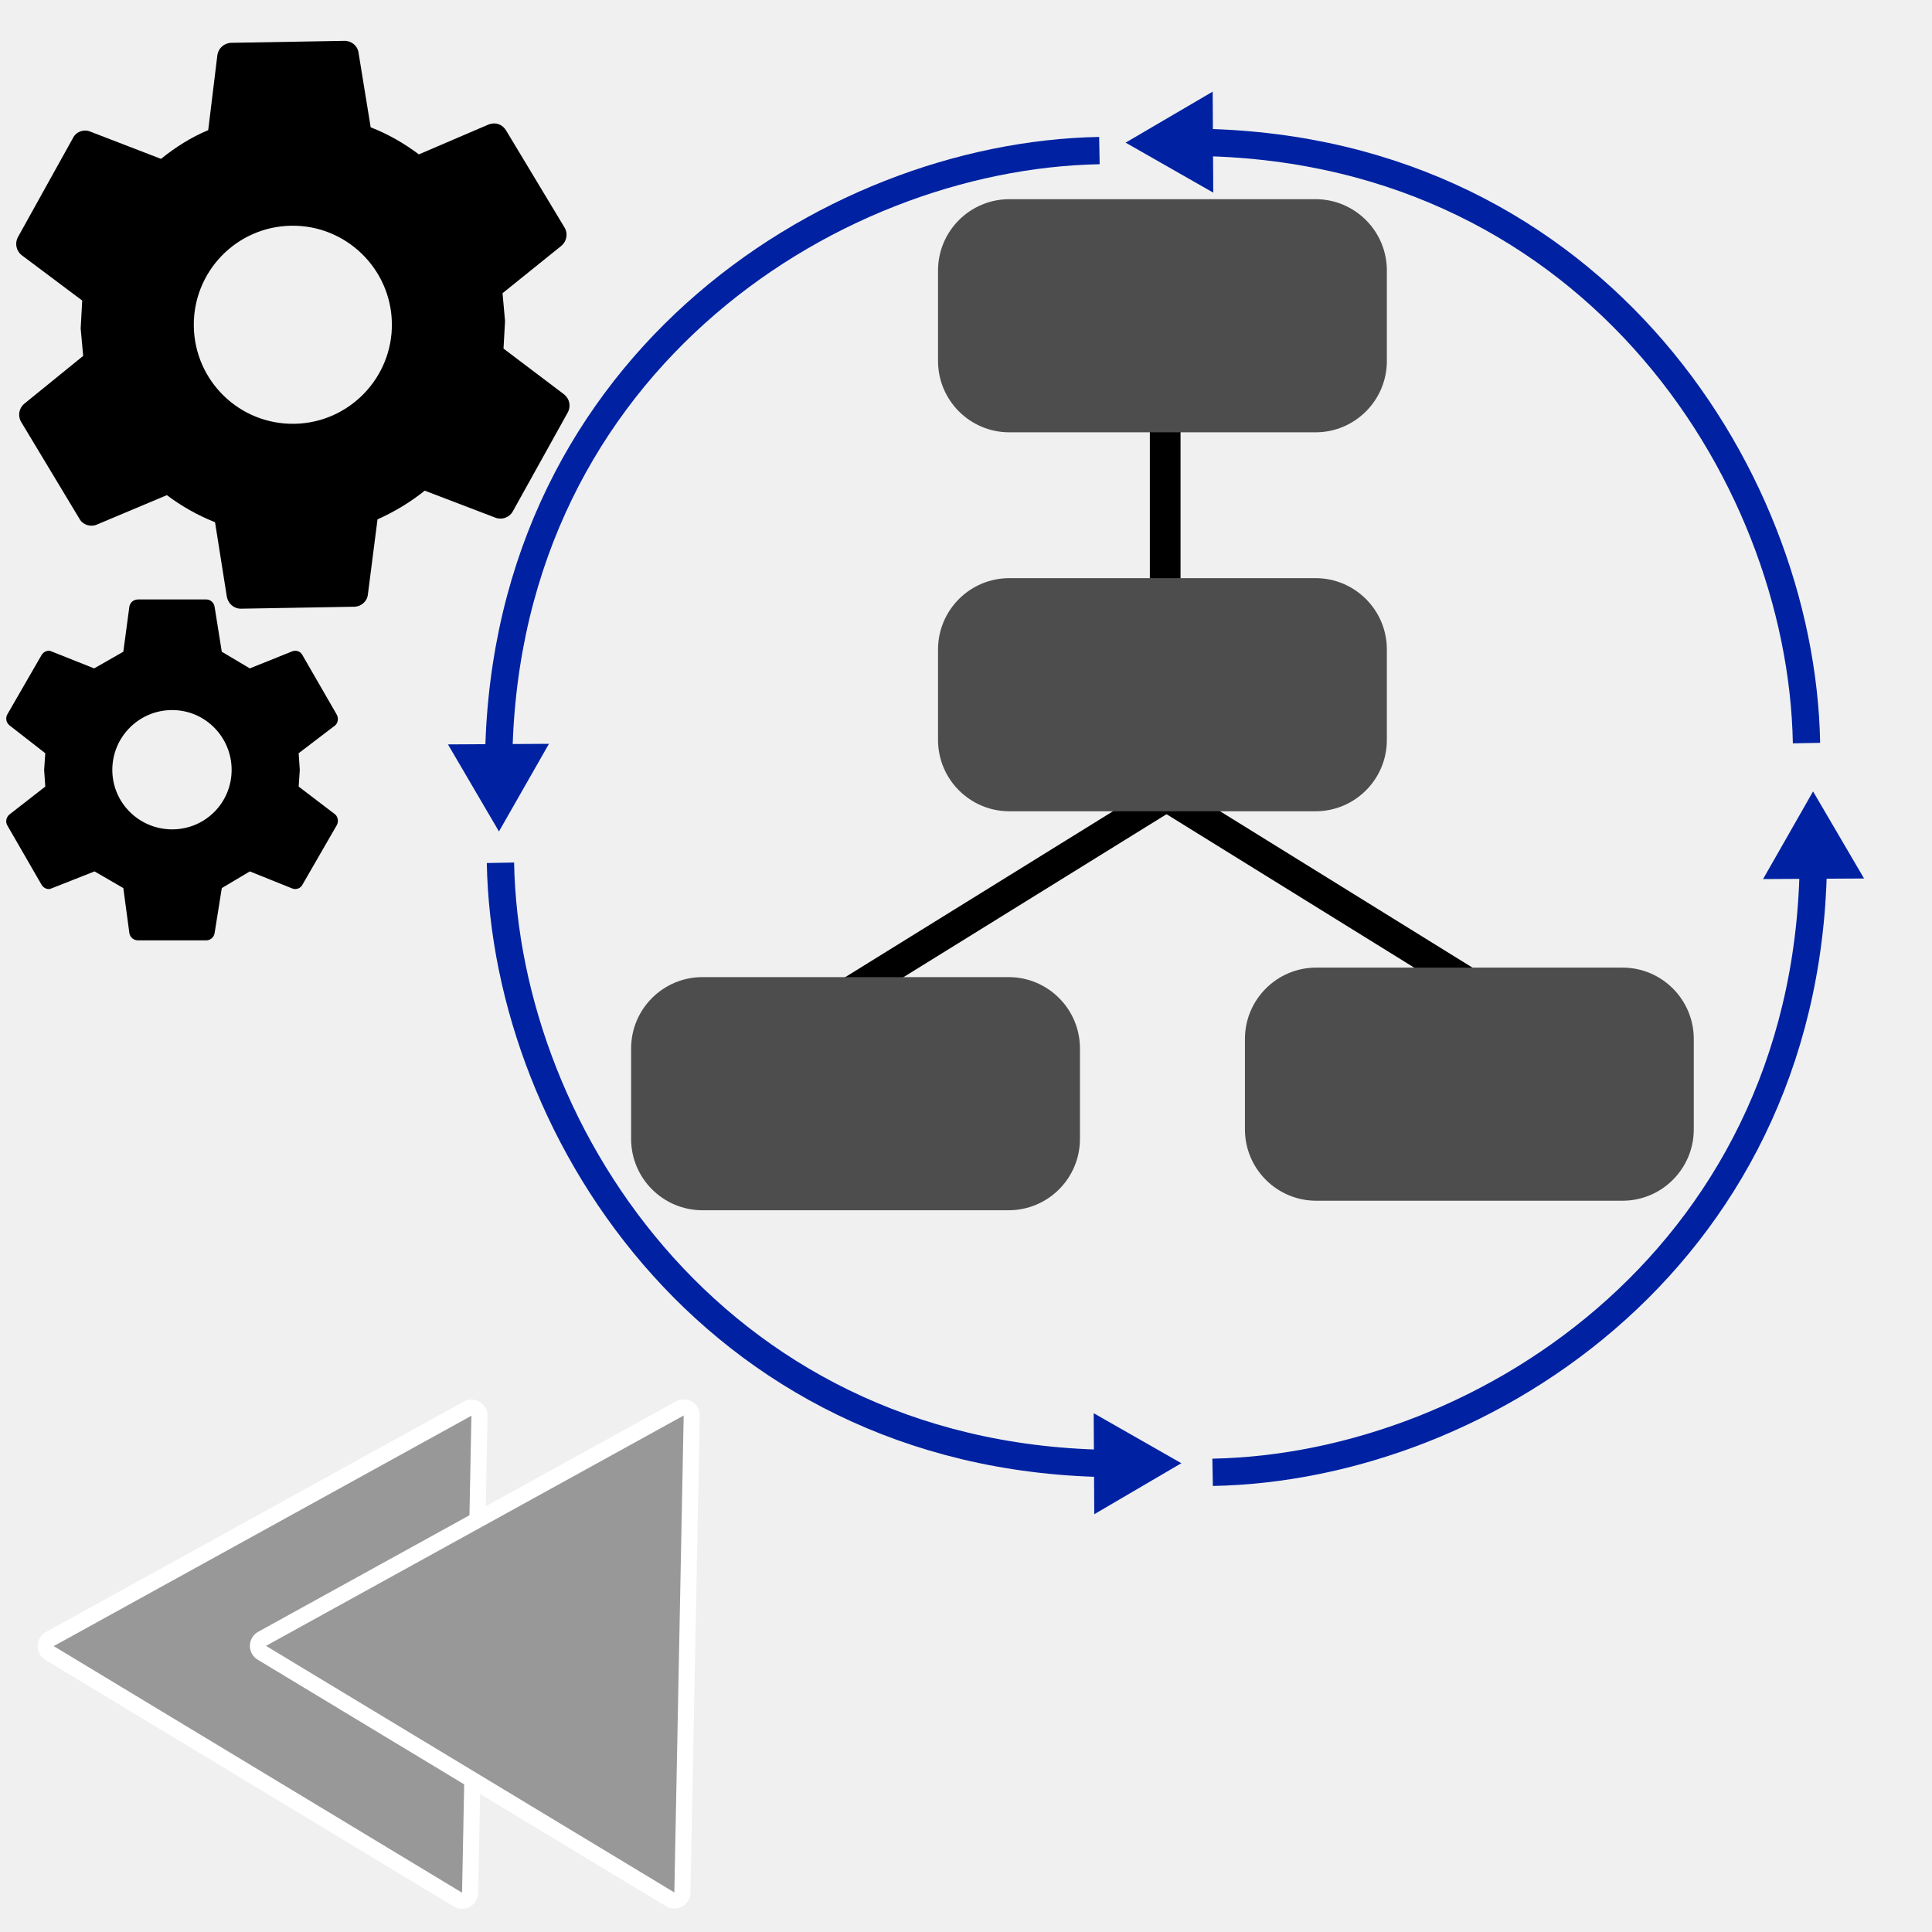
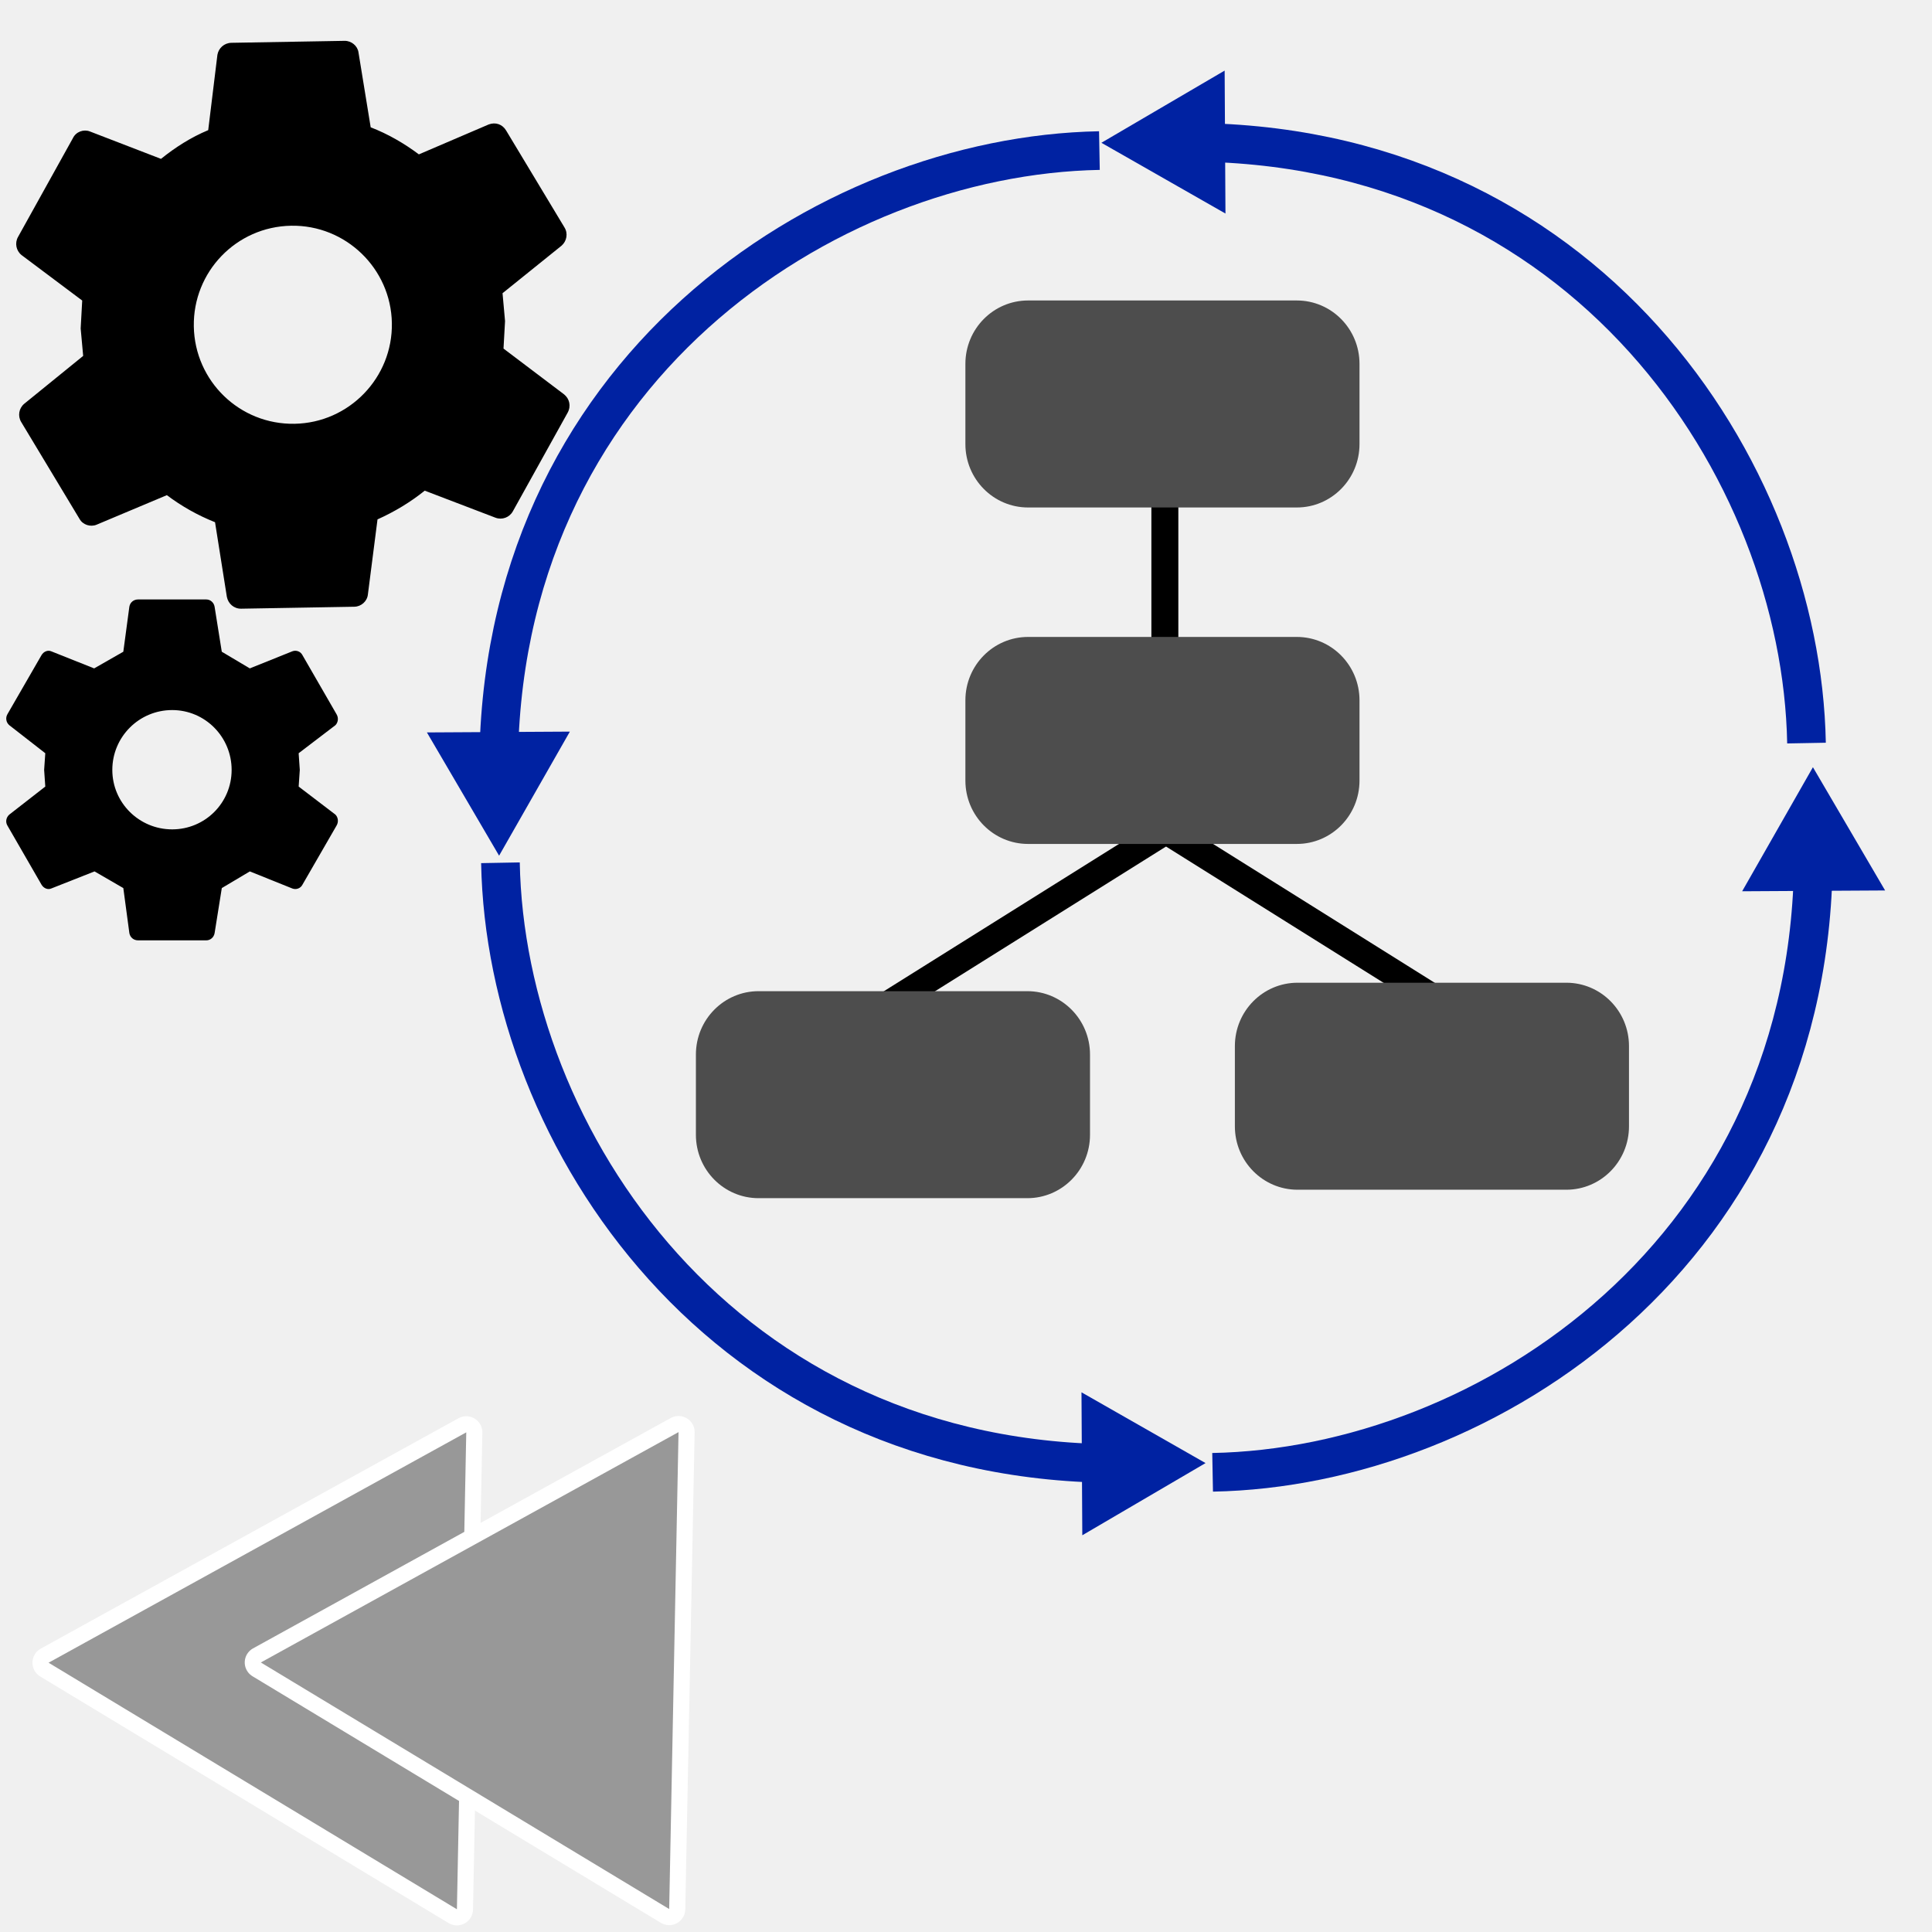
<svg xmlns="http://www.w3.org/2000/svg" width="300mm" height="300mm" viewBox="0 0 300 300" version="1.1" id="svg1583">
  <defs id="defs1580">
    <marker style="overflow:visible" id="TriangleStart-0" refX="0" refY="0" orient="auto-start-reverse" markerWidth="3.2" markerHeight="4" viewBox="0 0 5.324 6.155" preserveAspectRatio="xMidYMid">
      <path transform="scale(0.5)" style="fill:context-stroke;fill-rule:evenodd;stroke:context-stroke;stroke-width:1pt" d="M 5.77,0 -2.88,5 V -5 Z" id="path135-4" />
    </marker>
    <marker style="overflow:visible" id="TriangleStart-0-4" refX="0" refY="0" orient="auto-start-reverse" markerWidth="3.2" markerHeight="4" viewBox="0 0 5.324 6.155" preserveAspectRatio="xMidYMid">
      <path transform="scale(0.5)" style="fill:context-stroke;fill-rule:evenodd;stroke:context-stroke;stroke-width:1pt" d="M 5.77,0 -2.88,5 V -5 Z" id="path135-4-7" />
    </marker>
    <marker style="overflow:visible" id="TriangleStart-0-6" refX="0" refY="0" orient="auto-start-reverse" markerWidth="3.2" markerHeight="4" viewBox="0 0 5.324 6.155" preserveAspectRatio="xMidYMid">
      <path transform="scale(0.5)" style="fill:context-stroke;fill-rule:evenodd;stroke:context-stroke;stroke-width:1pt" d="M 5.77,0 -2.88,5 V -5 Z" id="path135-4-3" />
    </marker>
    <marker style="overflow:visible" id="TriangleStart-0-61" refX="0" refY="0" orient="auto-start-reverse" markerWidth="3.2" markerHeight="4" viewBox="0 0 5.324 6.155" preserveAspectRatio="xMidYMid">
      <path transform="scale(0.5)" style="fill:context-stroke;fill-rule:evenodd;stroke:context-stroke;stroke-width:1pt" d="M 5.77,0 -2.88,5 V -5 Z" id="path135-4-5" />
    </marker>
  </defs>
  <g id="layer1">
    <path fill="currentColor" d="m 45.741,65.805 c 8.473,-0.148 15.257,-7.172 15.109,-15.645 -0.148,-8.473 -7.172,-15.257 -15.645,-15.109 -8.536,0.149 -15.257,7.172 -15.109,15.645 0.148,8.473 7.109,15.258 15.645,15.109 m 32.444,-11.678 9.416,7.119 c 0.828,0.676 1.099,1.801 0.552,2.816 l -8.522,15.342 c -0.528,0.946 -1.667,1.366 -2.682,0.989 l -10.998,-4.203 c -2.228,1.797 -4.714,3.284 -7.331,4.46 l -1.492,11.641 c -0.1,1.07 -1.035,1.902 -2.1,1.921 l -17.574,0.306 c -1.129,0.02 -2.023,-0.781 -2.229,-1.845 l -1.834,-11.583 c -2.718,-1.082 -5.191,-2.484 -7.482,-4.202 l -10.907,4.585 c -0.935,0.394 -2.135,0.037 -2.653,-0.896 L 3.298,65.54 c -0.569,-0.927 -0.376,-2.13 0.454,-2.833 l 9.162,-7.442 -0.387,-4.262 0.238,-4.336 -9.415,-7.056 c -0.849,-0.677 -1.083,-1.869 -0.552,-2.816 l 8.522,-15.342 c 0.485,-1.012 1.67,-1.41 2.619,-1.049 l 11.061,4.265 c 2.23,-1.797 4.651,-3.346 7.331,-4.46 l 1.429,-11.703 c 0.172,-1.007 1.036,-1.838 2.165,-1.858 l 17.574,-0.306 c 1.067,-0.019 2.023,0.781 2.164,1.782 l 1.897,11.645 c 2.655,1.022 5.191,2.484 7.482,4.202 l 10.843,-4.646 c 1.061,-0.396 2.133,-0.037 2.716,0.956 l 9.051,15.036 c 0.581,0.932 0.35,2.13 -0.454,2.833 l -9.164,7.38 0.389,4.325 -0.239,4.273" id="path2" style="stroke-width:6.277" />
    <path d="m 26.733,128.784 c 5.117,0 9.234,-4.117 9.234,-9.234 0,-5.117 -4.117,-9.292 -9.234,-9.292 -5.132,2e-5 -9.292,4.16 -9.292,9.292 0,5.117 4.176,9.234 9.292,9.234 m 19.644,-6.646 5.705,4.352 c 0.411,0.411 0.529,1.118 0.178,1.705 l -5.293,9.175 c -0.293,0.589 -1,0.822 -1.587,0.589 l -6.587,-2.647 -4.352,2.588 -1.118,6.999 c -0.111,0.647 -0.647,1.118 -1.294,1.118 H 21.441 c -0.705,0 -1.236,-0.471 -1.352,-1.118 l -0.94,-6.999 -4.47,-2.588 -6.705,2.647 c -0.529,0.236 -1.176,0 -1.529,-0.589 l -5.293,-9.175 c -0.353,-0.589 -0.178,-1.294 0.293,-1.705 l 5.587,-4.352 -0.178,-2.588 0.178,-2.588 -5.587,-4.352 c -0.498,-0.422 -0.622,-1.141 -0.293,-1.705 l 5.293,-9.175 c 0.353,-0.589 1,-0.822 1.529,-0.589 l 6.646,2.647 4.528,-2.588 0.94,-6.999 c 0.111,-0.647 0.647,-1.118 1.352,-1.118 h 10.586 c 0.647,0 1.176,0.471 1.294,1.118 l 1.118,6.999 4.352,2.588 6.587,-2.647 c 0.587,-0.236 1.294,0 1.587,0.589 l 5.293,9.175 c 0.353,0.589 0.236,1.294 -0.178,1.705 l -5.705,4.352 0.178,2.588 z" style="fill:currentColor;stroke-width:5.881" id="path2135" />
-     <g id="g6465" transform="translate(-13.59858,-44.83131)">
+     <g id="g6465" transform="matrix(0.8780626,0,0,0.8878614,10.06985,-20.60599)">
      <path style="fill:none;stroke:#000000;stroke-width:4.766;stroke-linecap:butt;stroke-linejoin:miter;stroke-dasharray:none;stroke-opacity:1" d="m 194.529,108.485 v 31.277" id="path3750" />
      <path style="fill:none;stroke:#000000;stroke-width:4.766;stroke-linecap:butt;stroke-linejoin:miter;stroke-dasharray:none;stroke-opacity:1" d="m 200.689,164.768 -68.037,42.151" id="path3750-3" />
      <path style="fill:none;stroke:#000000;stroke-width:4.766;stroke-linecap:butt;stroke-linejoin:miter;stroke-dasharray:none;stroke-opacity:1" d="m 186.399,163.291 68.037,42.151" id="path3750-3-0" />
      <rect style="fill:#4d4d4d;stroke:#6e6e6e;stroke-width:0;stroke-linecap:round;stroke-linejoin:round;stroke-dasharray:none;stroke-dashoffset:0.643;paint-order:stroke fill markers;stop-color:#000000" id="rect2305" width="69.695" height="36.202" x="159.255" y="75.76" ry="11.082" />
      <rect style="fill:#4d4d4d;stroke:#6e6e6e;stroke-width:0;stroke-linecap:round;stroke-linejoin:round;stroke-dasharray:none;stroke-dashoffset:0.643;paint-order:stroke fill markers;stop-color:#000000" id="rect2305-1" width="69.695" height="36.202" x="159.255" y="134.604" ry="11.082" />
      <rect style="fill:#4d4d4d;stroke:#6e6e6e;stroke-width:0;stroke-linecap:round;stroke-linejoin:round;stroke-dasharray:none;stroke-dashoffset:0.643;paint-order:stroke fill markers;stop-color:#000000" id="rect2305-2" width="69.695" height="36.202" x="111.598" y="196.557" ry="11.082" />
      <rect style="fill:#4d4d4d;stroke:#6e6e6e;stroke-width:0;stroke-linecap:round;stroke-linejoin:round;stroke-dasharray:none;stroke-dashoffset:0.643;paint-order:stroke fill markers;stop-color:#000000" id="rect2305-5" width="69.695" height="36.202" x="206.912" y="195.079" ry="11.082" />
    </g>
-     <path style="fill:none;stroke:#0022a2;stroke-width:4.239;stroke-linecap:butt;stroke-linejoin:miter;stroke-dasharray:none;stroke-opacity:1;marker-end:url(#TriangleStart-0)" d="M 280.513,115.386 C 279.723,72.859 246.089,21.741 183.831,22.097" id="path7303-5" />
-     <path style="fill:none;stroke:#0022a2;stroke-width:4.239;stroke-linecap:butt;stroke-linejoin:miter;stroke-dasharray:none;stroke-opacity:1;marker-end:url(#TriangleStart-0-4)" d="M 170.715,23.381 C 128.188,24.172 77.07,57.805 77.426,120.063" id="path7303-5-6" />
-     <path style="fill:none;stroke:#0022a2;stroke-width:4.239;stroke-linecap:butt;stroke-linejoin:miter;stroke-dasharray:none;stroke-opacity:1;marker-end:url(#TriangleStart-0-6)" d="m 77.709,133.971 c 0.79,42.527 34.424,93.645 96.682,93.289" id="path7303-5-7" />
-     <path style="fill:none;stroke:#0022a2;stroke-width:4.239;stroke-linecap:butt;stroke-linejoin:miter;stroke-dasharray:none;stroke-opacity:1;marker-end:url(#TriangleStart-0-61)" d="m 188.294,228.62 c 42.527,-0.79 93.645,-34.424 93.289,-96.682" id="path7303-5-0" />
-     <path style="fill:#989898;fill-opacity:1;stroke:#ffffff;stroke-width:5;stroke-linejoin:round;stroke-dasharray:none;stroke-dashoffset:0.643;stroke-opacity:1;paint-order:stroke fill markers;stop-color:#000000" id="path9651" d="m 279.176,-99.766 -63.409,38.286 -1.452,-74.057 z" transform="matrix(-1,0,0,1,287.5157,355.3734)" />
-     <path style="fill:#989898;fill-opacity:1;stroke:#ffffff;stroke-width:5;stroke-linejoin:round;stroke-dasharray:none;stroke-dashoffset:0.643;stroke-opacity:1;paint-order:stroke fill markers;stop-color:#000000" id="path9651-5" d="m 279.176,-99.766 -63.409,38.286 -1.452,-74.057 z" transform="matrix(-1,0,0,1,320.4777,355.3362)" />
+     <path style="fill:none;stroke:#0022a2;stroke-width:6;stroke-linecap:butt;stroke-linejoin:miter;stroke-dasharray:none;stroke-opacity:1;marker-end:url(#TriangleStart-0)" d="M 280.513,115.386 C 279.723,72.859 246.089,21.741 183.831,22.097" id="path7303-5" />
+     <path style="fill:none;stroke:#0022a2;stroke-width:6;stroke-linecap:butt;stroke-linejoin:miter;stroke-dasharray:none;stroke-opacity:1;marker-end:url(#TriangleStart-0-4)" d="M 170.715,23.381 C 128.188,24.172 77.07,57.805 77.426,120.063" id="path7303-5-6" />
+     <path style="fill:none;stroke:#0022a2;stroke-width:6;stroke-linecap:butt;stroke-linejoin:miter;stroke-dasharray:none;stroke-opacity:1;marker-end:url(#TriangleStart-0-6)" d="m 77.709,133.971 c 0.79,42.527 34.424,93.645 96.682,93.289" id="path7303-5-7" />
+     <path style="fill:none;stroke:#0022a2;stroke-width:6;stroke-linecap:butt;stroke-linejoin:miter;stroke-dasharray:none;stroke-opacity:1;marker-end:url(#TriangleStart-0-61)" d="m 188.294,228.62 c 42.527,-0.79 93.645,-34.424 93.289,-96.682" id="path7303-5-0" />
+     <path style="fill:#989898;fill-opacity:1;stroke:#ffffff;stroke-width:5;stroke-linejoin:round;stroke-dasharray:none;stroke-dashoffset:0.643;stroke-opacity:1;paint-order:stroke fill markers;stop-color:#000000" id="path9651" d="m 279.176,-99.766 -63.409,38.286 -1.452,-74.057 z" transform="matrix(-1,0,0,1,286.716,357.9511)" />
+     <path style="fill:#989898;fill-opacity:1;stroke:#ffffff;stroke-width:5;stroke-linejoin:round;stroke-dasharray:none;stroke-dashoffset:0.643;stroke-opacity:1;paint-order:stroke fill markers;stop-color:#000000" id="path9651-5" d="m 279.176,-99.766 -63.409,38.286 -1.452,-74.057 z" transform="matrix(-1,0,0,1,319.678,357.9139)" />
  </g>
</svg>
